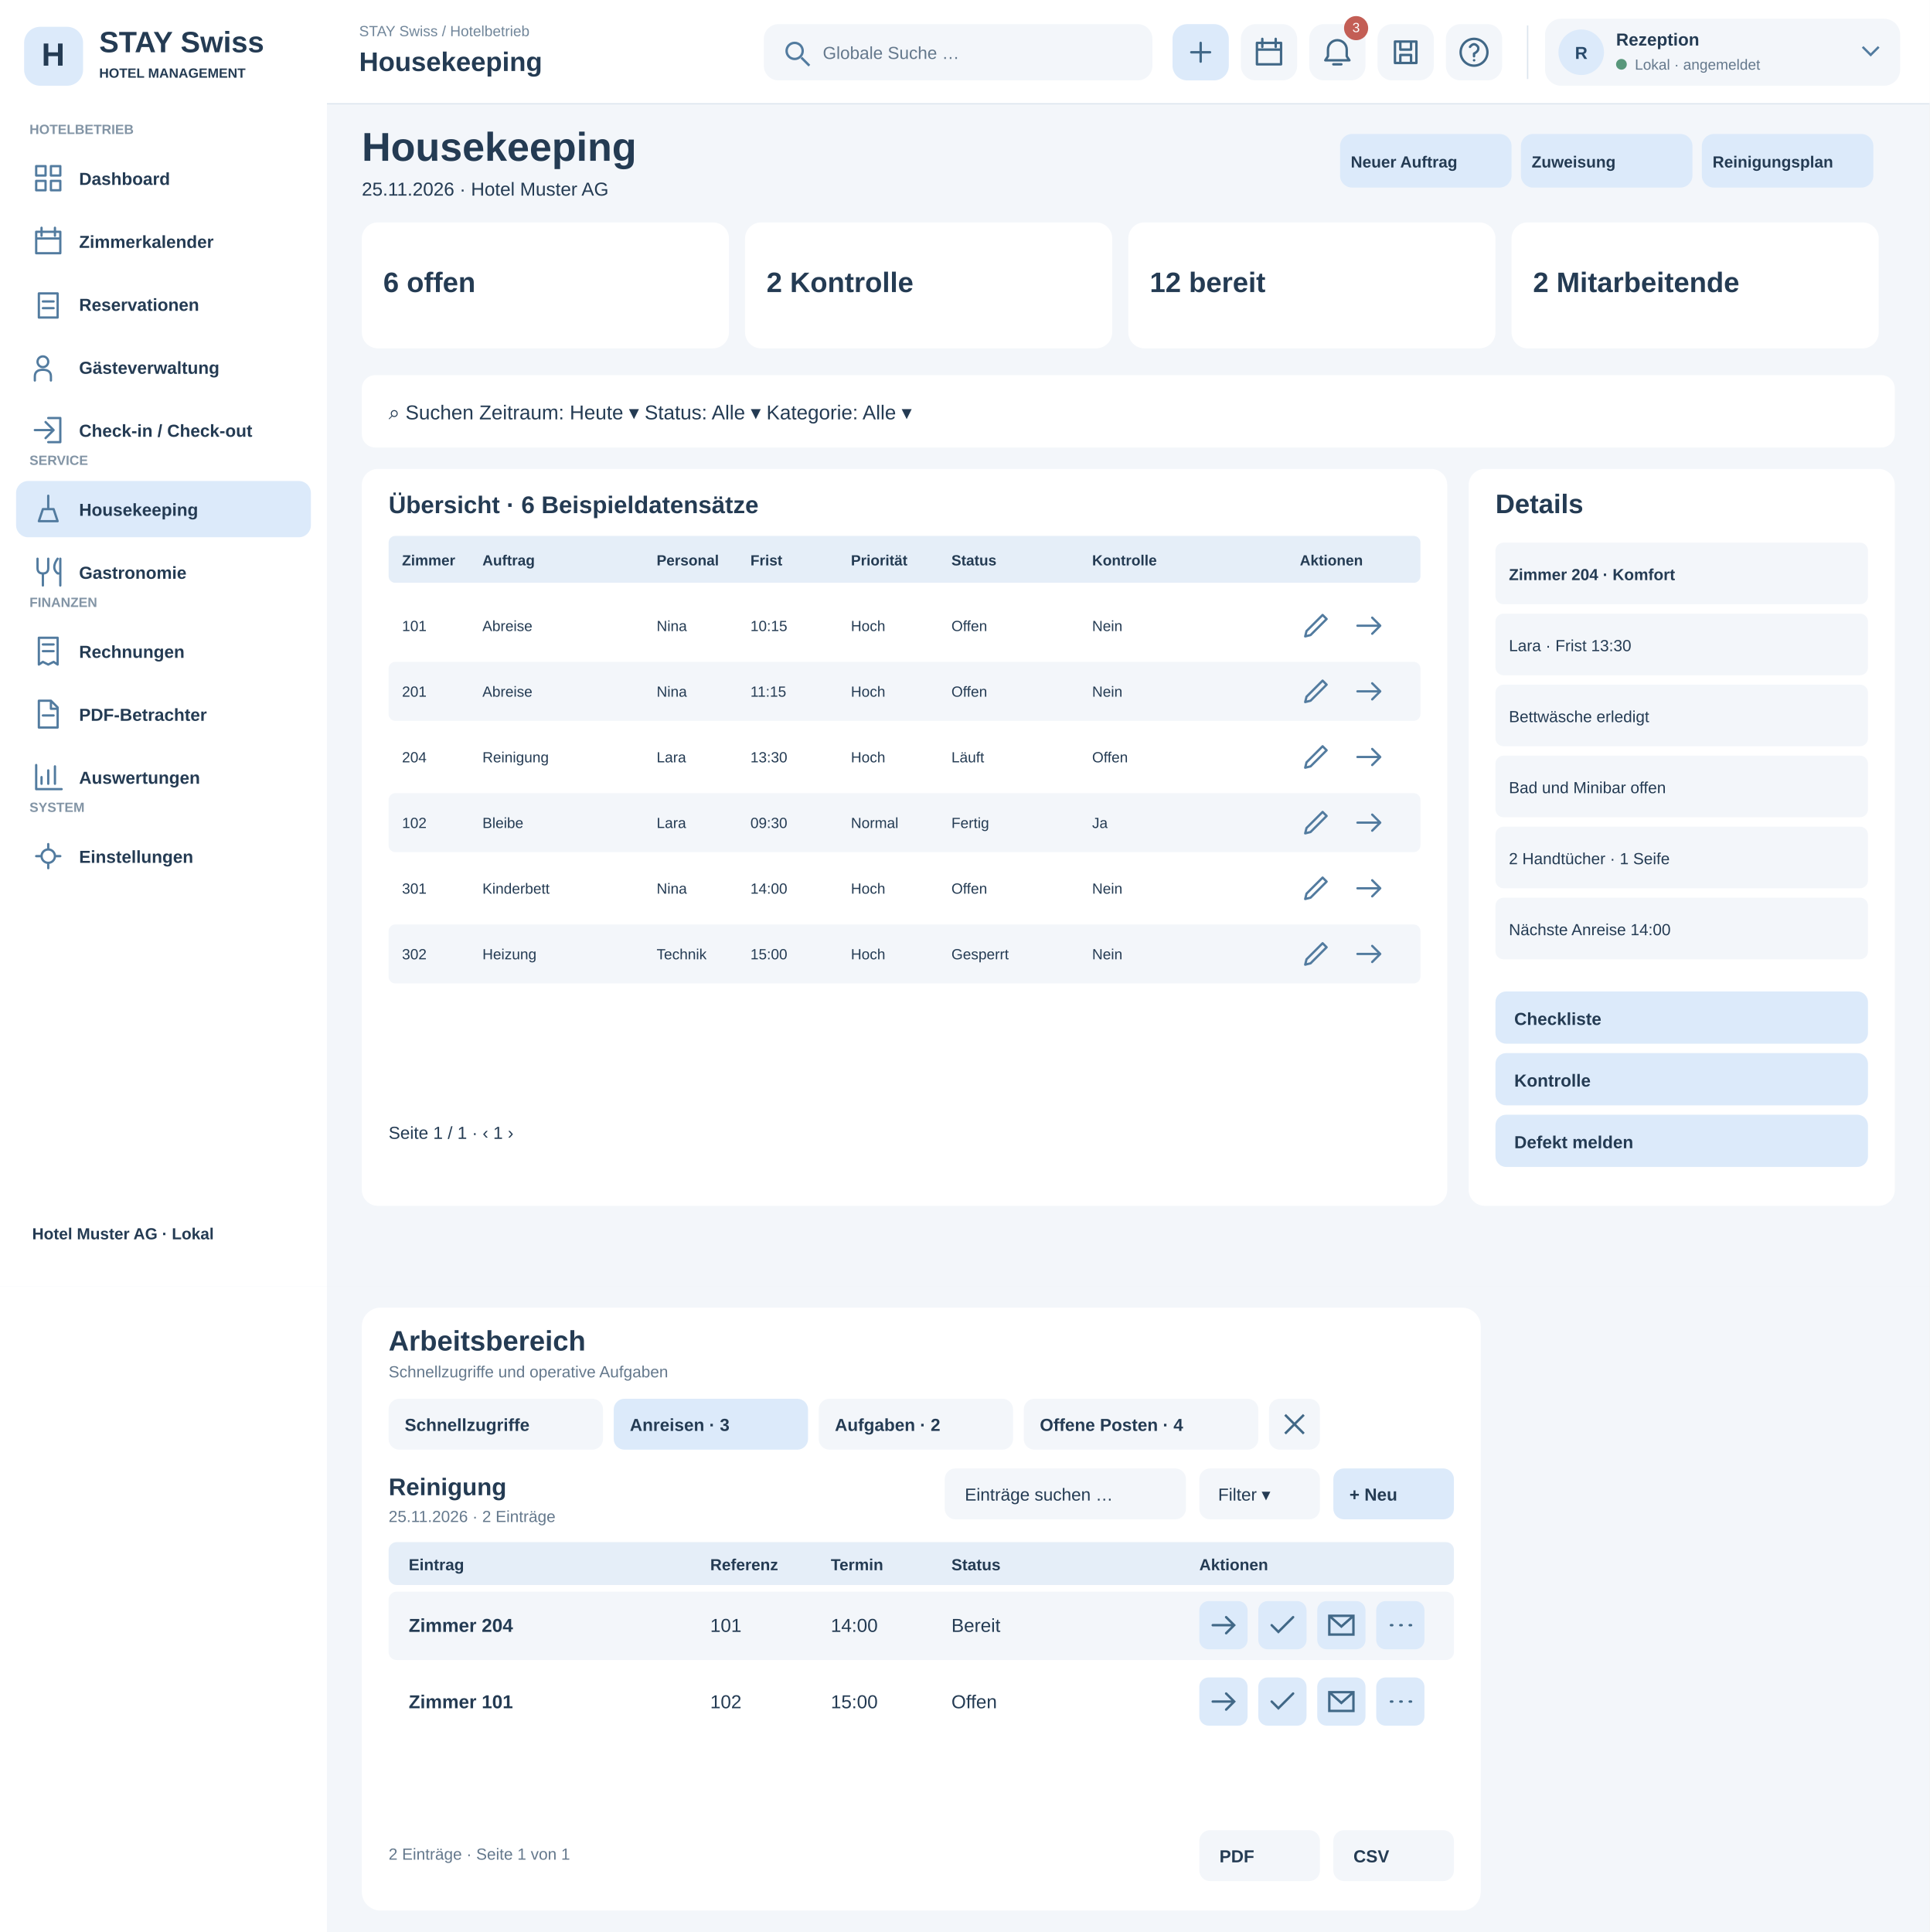
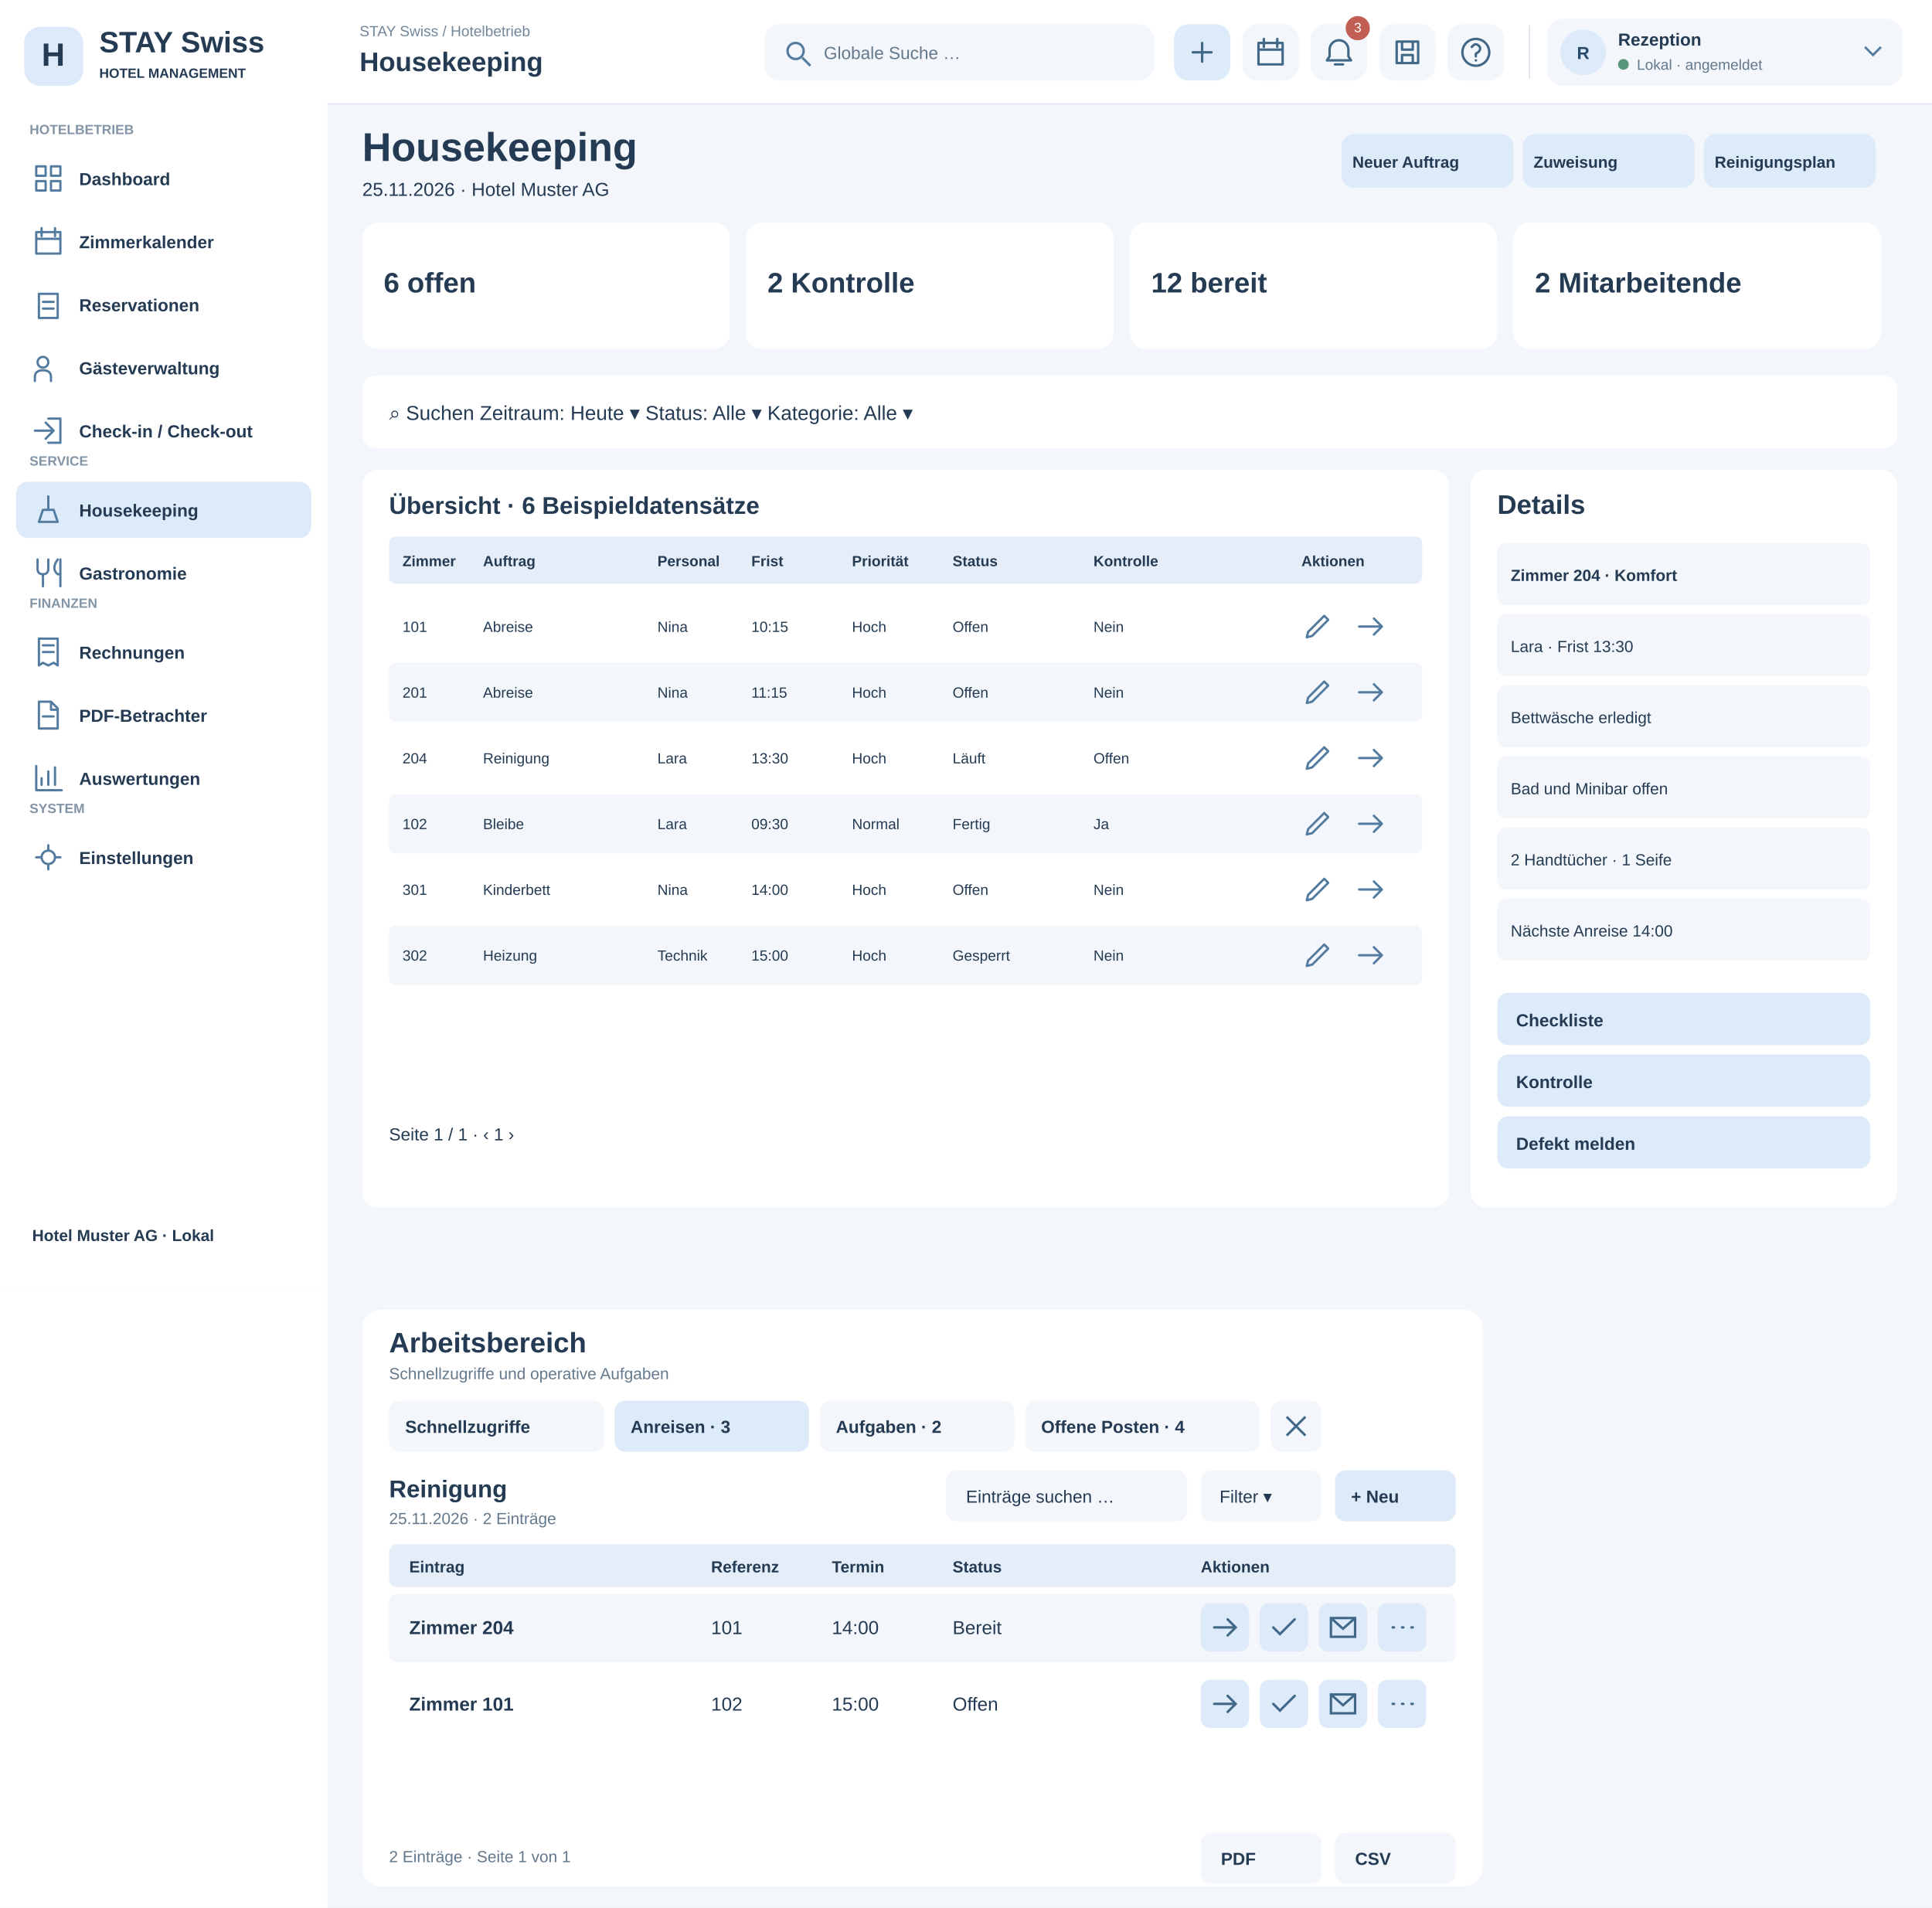
- <svg xmlns="http://www.w3.org/2000/svg" width="1440" height="1442" viewBox="0 0 1440 1442">
+ <svg xmlns="http://www.w3.org/2000/svg" width="1440" height="1422" viewBox="0 0 1440 1422">
  <rect x="0" y="0" width="1440" height="960" fill="#f3f6fa" rx="0" />
  <rect x="0" y="0" width="244" height="960" fill="#fff" rx="0" />
  <rect x="18" y="20" width="44" height="44" fill="#dceafa" rx="12" />
  <text x="31" y="49" font-family="Arial,sans-serif" font-size="24" font-weight="700" fill="#243b53">H</text>
  <text x="74" y="39" font-family="Arial,sans-serif" font-size="22" font-weight="700" fill="#243b53">STAY Swiss</text>
  <text x="74" y="58" font-family="Arial,sans-serif" font-size="10" font-weight="600" fill="#243b53">HOTEL MANAGEMENT</text>
  <text x="22" y="100" font-family="Arial,sans-serif" font-size="10" font-weight="700" fill="#8294a5">HOTELBETRIEB</text>
  <rect x="12" y="112" width="220" height="42" fill="#fff" rx="9" />
  <g transform="translate(24,121)" fill="none" stroke="#527b9f" stroke-width="1.7" stroke-linejoin="round" stroke-linecap="round">
    <path d="M3 3h7v7H3zM14 3h7v7h-7zM3 14h7v7H3zM14 14h7v7h-7z" />
  </g>
  <text x="59" y="138" font-family="Arial,sans-serif" font-size="13" font-weight="600" fill="#243b53">Dashboard</text>
  <rect x="12" y="159" width="220" height="42" fill="#fff" rx="9" />
  <g transform="translate(24,168)" fill="none" stroke="#527b9f" stroke-width="1.7" stroke-linejoin="round" stroke-linecap="round">
    <path d="M3 5h18v16H3zM7 2v6M17 2v6M3 10h18" />
  </g>
  <text x="59" y="185" font-family="Arial,sans-serif" font-size="13" font-weight="600" fill="#243b53">Zimmerkalender</text>
  <rect x="12" y="206" width="220" height="42" fill="#fff" rx="9" />
  <g transform="translate(24,215)" fill="none" stroke="#527b9f" stroke-width="1.7" stroke-linejoin="round" stroke-linecap="round">
    <path d="M5 4h14v18H5zM8 10h8M8 15h8" />
  </g>
  <text x="59" y="232" font-family="Arial,sans-serif" font-size="13" font-weight="600" fill="#243b53">Reservationen</text>
  <rect x="12" y="253" width="220" height="42" fill="#fff" rx="9" />
  <g transform="translate(24,262)" fill="none" stroke="#527b9f" stroke-width="1.7" stroke-linejoin="round" stroke-linecap="round">
    <path d="M8 12a4 4 0 1 0 0-8a4 4 0 1 0 0 8M2 22v-3q0-5 6-5t6 5v3" />
  </g>
  <text x="59" y="279" font-family="Arial,sans-serif" font-size="13" font-weight="600" fill="#243b53">Gästeverwaltung</text>
  <rect x="12" y="300" width="220" height="42" fill="#fff" rx="9" />
  <g transform="translate(24,309)" fill="none" stroke="#527b9f" stroke-width="1.7" stroke-linejoin="round" stroke-linecap="round">
    <path d="M12 3h9v18h-9M2 12h14M10 6l6 6-6 6" />
  </g>
  <text x="59" y="326" font-family="Arial,sans-serif" font-size="13" font-weight="600" fill="#243b53">Check-in / Check-out</text>
  <text x="22" y="347" font-family="Arial,sans-serif" font-size="10" font-weight="700" fill="#8294a5">SERVICE</text>
  <rect x="12" y="359" width="220" height="42" fill="#dceafa" rx="9" />
  <g transform="translate(24,368)" fill="none" stroke="#527b9f" stroke-width="1.7" stroke-linejoin="round" stroke-linecap="round">
    <path d="M5 21h14l-3-9H8zM12 12V2" />
  </g>
  <text x="59" y="385" font-family="Arial,sans-serif" font-size="13" font-weight="600" fill="#243b53">Housekeeping</text>
  <rect x="12" y="406" width="220" height="42" fill="#fff" rx="9" />
  <g transform="translate(24,415)" fill="none" stroke="#527b9f" stroke-width="1.7" stroke-linejoin="round" stroke-linecap="round">
    <path d="M4 2v7q0 4 4 4t4-4V2M8 13v9M19 2q-5 7 0 11h2M21 2v20" />
  </g>
  <text x="59" y="432" font-family="Arial,sans-serif" font-size="13" font-weight="600" fill="#243b53">Gastronomie</text>
  <text x="22" y="453" font-family="Arial,sans-serif" font-size="10" font-weight="700" fill="#8294a5">FINANZEN</text>
  <rect x="12" y="465" width="220" height="42" fill="#fff" rx="9" />
  <g transform="translate(24,474)" fill="none" stroke="#527b9f" stroke-width="1.7" stroke-linejoin="round" stroke-linecap="round">
    <path d="M5 2h14v20l-3-2-4 2-4-2-3 2zM8 7h8M8 12h8" />
  </g>
  <text x="59" y="491" font-family="Arial,sans-serif" font-size="13" font-weight="600" fill="#243b53">Rechnungen</text>
  <rect x="12" y="512" width="220" height="42" fill="#fff" rx="9" />
  <g transform="translate(24,521)" fill="none" stroke="#527b9f" stroke-width="1.7" stroke-linejoin="round" stroke-linecap="round">
    <path d="M5 2h9l5 5v15H5zM14 2v6h5M8 13h8" />
  </g>
  <text x="59" y="538" font-family="Arial,sans-serif" font-size="13" font-weight="600" fill="#243b53">PDF-Betrachter</text>
  <rect x="12" y="559" width="220" height="42" fill="#fff" rx="9" />
  <g transform="translate(24,568)" fill="none" stroke="#527b9f" stroke-width="1.7" stroke-linejoin="round" stroke-linecap="round">
    <path d="M3 3v18h19M7 17v-5M12 17V7M17 17V4" />
  </g>
  <text x="59" y="585" font-family="Arial,sans-serif" font-size="13" font-weight="600" fill="#243b53">Auswertungen</text>
  <text x="22" y="606" font-family="Arial,sans-serif" font-size="10" font-weight="700" fill="#8294a5">SYSTEM</text>
  <rect x="12" y="618" width="220" height="42" fill="#fff" rx="9" />
  <g transform="translate(24,627)" fill="none" stroke="#527b9f" stroke-width="1.7" stroke-linejoin="round" stroke-linecap="round">
    <path d="M12 3v3M12 18v3M3 12h3M18 12h3M12 7a5 5 0 1 0 0 10a5 5 0 1 0 0-10" />
  </g>
  <text x="59" y="644" font-family="Arial,sans-serif" font-size="13" font-weight="600" fill="#243b53">Einstellungen</text>
  <text x="24" y="925" font-family="Arial,sans-serif" font-size="12" font-weight="600" fill="#243b53">Hotel Muster AG · Lokal</text>
  <rect x="244" y="0" width="1196" height="78" fill="#fff" rx="0" />
  <text x="270" y="47" font-family="Arial,sans-serif" font-size="17" font-weight="700" fill="#243b53">Hotelbetrieb / Housekeeping</text>
  <rect x="825" y="19" width="310" height="40" fill="#f3f6fa" rx="10" />
  <text x="845" y="44" font-family="Arial,sans-serif" font-size="14" font-weight="400" fill="#243b53">⌕  Globale Suche</text>
  <text x="1160" y="44" font-family="Arial,sans-serif" font-size="15" font-weight="700" fill="#243b53">♧     ?     Rezeption ▾</text>
  <text x="270" y="120" font-family="Arial,sans-serif" font-size="30" font-weight="700" fill="#243b53">Housekeeping</text>
  <text x="270" y="146" font-family="Arial,sans-serif" font-size="14" font-weight="400" fill="#243b53">25.11.2026 · Hotel Muster AG</text>
  <rect x="1000" y="100" width="128" height="40" fill="#dceafa" rx="9" />
  <text x="1008" y="125" font-family="Arial,sans-serif" font-size="12" font-weight="700" fill="#243b53">Neuer Auftrag</text>
  <rect x="1135" y="100" width="128" height="40" fill="#dceafa" rx="9" />
  <text x="1143" y="125" font-family="Arial,sans-serif" font-size="12" font-weight="700" fill="#243b53">Zuweisung</text>
  <rect x="1270" y="100" width="128" height="40" fill="#dceafa" rx="9" />
  <text x="1278" y="125" font-family="Arial,sans-serif" font-size="12" font-weight="700" fill="#243b53">Reinigungsplan</text>
  <rect x="270" y="166" width="274" height="94" fill="#fff" rx="12" />
  <text x="286" y="218" font-family="Arial,sans-serif" font-size="21" font-weight="700" fill="#243b53">6 offen</text>
  <rect x="556" y="166" width="274" height="94" fill="#fff" rx="12" />
  <text x="572" y="218" font-family="Arial,sans-serif" font-size="21" font-weight="700" fill="#243b53">2 Kontrolle</text>
  <rect x="842" y="166" width="274" height="94" fill="#fff" rx="12" />
  <text x="858" y="218" font-family="Arial,sans-serif" font-size="21" font-weight="700" fill="#243b53">12 bereit</text>
  <rect x="1128" y="166" width="274" height="94" fill="#fff" rx="12" />
  <text x="1144" y="218" font-family="Arial,sans-serif" font-size="21" font-weight="700" fill="#243b53">2 Mitarbeitende</text>
  <rect x="270" y="280" width="1144" height="54" fill="#fff" rx="10" />
  <text x="290" y="313" font-family="Arial,sans-serif" font-size="15" font-weight="400" fill="#243b53">⌕  Suchen                 Zeitraum: Heute ▾                 Status: Alle ▾                 Kategorie: Alle ▾</text>
  <rect x="270" y="350" width="810" height="550" fill="#fff" rx="12" />
  <rect x="1096" y="350" width="318" height="550" fill="#fff" rx="12" />
  <text x="290" y="383" font-family="Arial,sans-serif" font-size="18" font-weight="700" fill="#243b53">Übersicht · 6 Beispieldatensätze</text>
  <rect x="290" y="400" width="770" height="35" fill="#e5eef8" rx="5" />
  <text x="300" y="422" font-family="Arial,sans-serif" font-size="11" font-weight="700" fill="#243b53">Zimmer</text>
  <text x="360" y="422" font-family="Arial,sans-serif" font-size="11" font-weight="700" fill="#243b53">Auftrag</text>
  <text x="490" y="422" font-family="Arial,sans-serif" font-size="11" font-weight="700" fill="#243b53">Personal</text>
  <text x="560" y="422" font-family="Arial,sans-serif" font-size="11" font-weight="700" fill="#243b53">Frist</text>
  <text x="635" y="422" font-family="Arial,sans-serif" font-size="11" font-weight="700" fill="#243b53">Priorität</text>
  <text x="710" y="422" font-family="Arial,sans-serif" font-size="11" font-weight="700" fill="#243b53">Status</text>
  <text x="815" y="422" font-family="Arial,sans-serif" font-size="11" font-weight="700" fill="#243b53">Kontrolle</text>
  <text x="970" y="422" font-family="Arial,sans-serif" font-size="11" font-weight="700" fill="#243b53">Aktionen</text>
  <rect x="290" y="445" width="770" height="44" fill="#fff" rx="5" />
  <text x="300" y="471" font-family="Arial,sans-serif" font-size="11" font-weight="400" fill="#243b53">101</text>
  <text x="360" y="471" font-family="Arial,sans-serif" font-size="11" font-weight="400" fill="#243b53">Abreise</text>
  <text x="490" y="471" font-family="Arial,sans-serif" font-size="11" font-weight="400" fill="#243b53">Nina</text>
  <text x="560" y="471" font-family="Arial,sans-serif" font-size="11" font-weight="400" fill="#243b53">10:15</text>
  <text x="635" y="471" font-family="Arial,sans-serif" font-size="11" font-weight="400" fill="#243b53">Hoch</text>
  <text x="710" y="471" font-family="Arial,sans-serif" font-size="11" font-weight="400" fill="#243b53">Offen</text>
  <text x="815" y="471" font-family="Arial,sans-serif" font-size="11" font-weight="400" fill="#243b53">Nein</text>
  <g transform="translate(970,455)" fill="none" stroke="#527b9f" stroke-width="1.7" stroke-linejoin="round" stroke-linecap="round">
    <path d="M4 20l4-1 12-12-3-3L5 16z" />
  </g>
  <g transform="translate(1010,455)" fill="none" stroke="#527b9f" stroke-width="1.7" stroke-linejoin="round" stroke-linecap="round">
    <path d="M3 12h17M14 6l6 6-6 6" />
  </g>
  <rect x="290" y="494" width="770" height="44" fill="#f3f6fa" rx="5" />
  <text x="300" y="520" font-family="Arial,sans-serif" font-size="11" font-weight="400" fill="#243b53">201</text>
  <text x="360" y="520" font-family="Arial,sans-serif" font-size="11" font-weight="400" fill="#243b53">Abreise</text>
  <text x="490" y="520" font-family="Arial,sans-serif" font-size="11" font-weight="400" fill="#243b53">Nina</text>
  <text x="560" y="520" font-family="Arial,sans-serif" font-size="11" font-weight="400" fill="#243b53">11:15</text>
  <text x="635" y="520" font-family="Arial,sans-serif" font-size="11" font-weight="400" fill="#243b53">Hoch</text>
  <text x="710" y="520" font-family="Arial,sans-serif" font-size="11" font-weight="400" fill="#243b53">Offen</text>
  <text x="815" y="520" font-family="Arial,sans-serif" font-size="11" font-weight="400" fill="#243b53">Nein</text>
  <g transform="translate(970,504)" fill="none" stroke="#527b9f" stroke-width="1.7" stroke-linejoin="round" stroke-linecap="round">
    <path d="M4 20l4-1 12-12-3-3L5 16z" />
  </g>
  <g transform="translate(1010,504)" fill="none" stroke="#527b9f" stroke-width="1.7" stroke-linejoin="round" stroke-linecap="round">
    <path d="M3 12h17M14 6l6 6-6 6" />
  </g>
  <rect x="290" y="543" width="770" height="44" fill="#fff" rx="5" />
  <text x="300" y="569" font-family="Arial,sans-serif" font-size="11" font-weight="400" fill="#243b53">204</text>
  <text x="360" y="569" font-family="Arial,sans-serif" font-size="11" font-weight="400" fill="#243b53">Reinigung</text>
  <text x="490" y="569" font-family="Arial,sans-serif" font-size="11" font-weight="400" fill="#243b53">Lara</text>
  <text x="560" y="569" font-family="Arial,sans-serif" font-size="11" font-weight="400" fill="#243b53">13:30</text>
  <text x="635" y="569" font-family="Arial,sans-serif" font-size="11" font-weight="400" fill="#243b53">Hoch</text>
  <text x="710" y="569" font-family="Arial,sans-serif" font-size="11" font-weight="400" fill="#243b53">Läuft</text>
  <text x="815" y="569" font-family="Arial,sans-serif" font-size="11" font-weight="400" fill="#243b53">Offen</text>
  <g transform="translate(970,553)" fill="none" stroke="#527b9f" stroke-width="1.7" stroke-linejoin="round" stroke-linecap="round">
    <path d="M4 20l4-1 12-12-3-3L5 16z" />
  </g>
  <g transform="translate(1010,553)" fill="none" stroke="#527b9f" stroke-width="1.7" stroke-linejoin="round" stroke-linecap="round">
    <path d="M3 12h17M14 6l6 6-6 6" />
  </g>
  <rect x="290" y="592" width="770" height="44" fill="#f3f6fa" rx="5" />
  <text x="300" y="618" font-family="Arial,sans-serif" font-size="11" font-weight="400" fill="#243b53">102</text>
  <text x="360" y="618" font-family="Arial,sans-serif" font-size="11" font-weight="400" fill="#243b53">Bleibe</text>
  <text x="490" y="618" font-family="Arial,sans-serif" font-size="11" font-weight="400" fill="#243b53">Lara</text>
  <text x="560" y="618" font-family="Arial,sans-serif" font-size="11" font-weight="400" fill="#243b53">09:30</text>
  <text x="635" y="618" font-family="Arial,sans-serif" font-size="11" font-weight="400" fill="#243b53">Normal</text>
  <text x="710" y="618" font-family="Arial,sans-serif" font-size="11" font-weight="400" fill="#243b53">Fertig</text>
  <text x="815" y="618" font-family="Arial,sans-serif" font-size="11" font-weight="400" fill="#243b53">Ja</text>
  <g transform="translate(970,602)" fill="none" stroke="#527b9f" stroke-width="1.7" stroke-linejoin="round" stroke-linecap="round">
    <path d="M4 20l4-1 12-12-3-3L5 16z" />
  </g>
  <g transform="translate(1010,602)" fill="none" stroke="#527b9f" stroke-width="1.7" stroke-linejoin="round" stroke-linecap="round">
    <path d="M3 12h17M14 6l6 6-6 6" />
  </g>
  <rect x="290" y="641" width="770" height="44" fill="#fff" rx="5" />
  <text x="300" y="667" font-family="Arial,sans-serif" font-size="11" font-weight="400" fill="#243b53">301</text>
  <text x="360" y="667" font-family="Arial,sans-serif" font-size="11" font-weight="400" fill="#243b53">Kinderbett</text>
  <text x="490" y="667" font-family="Arial,sans-serif" font-size="11" font-weight="400" fill="#243b53">Nina</text>
  <text x="560" y="667" font-family="Arial,sans-serif" font-size="11" font-weight="400" fill="#243b53">14:00</text>
  <text x="635" y="667" font-family="Arial,sans-serif" font-size="11" font-weight="400" fill="#243b53">Hoch</text>
  <text x="710" y="667" font-family="Arial,sans-serif" font-size="11" font-weight="400" fill="#243b53">Offen</text>
  <text x="815" y="667" font-family="Arial,sans-serif" font-size="11" font-weight="400" fill="#243b53">Nein</text>
  <g transform="translate(970,651)" fill="none" stroke="#527b9f" stroke-width="1.7" stroke-linejoin="round" stroke-linecap="round">
    <path d="M4 20l4-1 12-12-3-3L5 16z" />
  </g>
  <g transform="translate(1010,651)" fill="none" stroke="#527b9f" stroke-width="1.7" stroke-linejoin="round" stroke-linecap="round">
    <path d="M3 12h17M14 6l6 6-6 6" />
  </g>
  <rect x="290" y="690" width="770" height="44" fill="#f3f6fa" rx="5" />
  <text x="300" y="716" font-family="Arial,sans-serif" font-size="11" font-weight="400" fill="#243b53">302</text>
  <text x="360" y="716" font-family="Arial,sans-serif" font-size="11" font-weight="400" fill="#243b53">Heizung</text>
  <text x="490" y="716" font-family="Arial,sans-serif" font-size="11" font-weight="400" fill="#243b53">Technik</text>
  <text x="560" y="716" font-family="Arial,sans-serif" font-size="11" font-weight="400" fill="#243b53">15:00</text>
  <text x="635" y="716" font-family="Arial,sans-serif" font-size="11" font-weight="400" fill="#243b53">Hoch</text>
  <text x="710" y="716" font-family="Arial,sans-serif" font-size="11" font-weight="400" fill="#243b53">Gesperrt</text>
  <text x="815" y="716" font-family="Arial,sans-serif" font-size="11" font-weight="400" fill="#243b53">Nein</text>
  <g transform="translate(970,700)" fill="none" stroke="#527b9f" stroke-width="1.7" stroke-linejoin="round" stroke-linecap="round">
    <path d="M4 20l4-1 12-12-3-3L5 16z" />
  </g>
  <g transform="translate(1010,700)" fill="none" stroke="#527b9f" stroke-width="1.7" stroke-linejoin="round" stroke-linecap="round">
    <path d="M3 12h17M14 6l6 6-6 6" />
  </g>
  <text x="290" y="850" font-family="Arial,sans-serif" font-size="13" font-weight="400" fill="#243b53">Seite 1 / 1 · ‹  1  ›</text>
  <text x="1116" y="383" font-family="Arial,sans-serif" font-size="20" font-weight="700" fill="#243b53">Details</text>
  <rect x="1116" y="405" width="278" height="46" fill="#f3f6fa" rx="6" />
  <text x="1126" y="433" font-family="Arial,sans-serif" font-size="12" font-weight="700" fill="#243b53">Zimmer 204 · Komfort</text>
  <rect x="1116" y="458" width="278" height="46" fill="#f3f6fa" rx="6" />
  <text x="1126" y="486" font-family="Arial,sans-serif" font-size="12" font-weight="400" fill="#243b53">Lara · Frist 13:30</text>
  <rect x="1116" y="511" width="278" height="46" fill="#f3f6fa" rx="6" />
  <text x="1126" y="539" font-family="Arial,sans-serif" font-size="12" font-weight="400" fill="#243b53">Bettwäsche erledigt</text>
  <rect x="1116" y="564" width="278" height="46" fill="#f3f6fa" rx="6" />
  <text x="1126" y="592" font-family="Arial,sans-serif" font-size="12" font-weight="400" fill="#243b53">Bad und Minibar offen</text>
  <rect x="1116" y="617" width="278" height="46" fill="#f3f6fa" rx="6" />
  <text x="1126" y="645" font-family="Arial,sans-serif" font-size="12" font-weight="400" fill="#243b53">2 Handtücher · 1 Seife</text>
  <rect x="1116" y="670" width="278" height="46" fill="#f3f6fa" rx="6" />
  <text x="1126" y="698" font-family="Arial,sans-serif" font-size="12" font-weight="400" fill="#243b53">Nächste Anreise 14:00</text>
  <rect x="1116" y="740" width="278" height="39" fill="#dceafa" rx="8" />
  <text x="1130" y="765" font-family="Arial,sans-serif" font-size="13" font-weight="700" fill="#243b53">Checkliste</text>
  <rect x="1116" y="786" width="278" height="39" fill="#dceafa" rx="8" />
  <text x="1130" y="811" font-family="Arial,sans-serif" font-size="13" font-weight="700" fill="#243b53">Kontrolle</text>
  <rect x="1116" y="832" width="278" height="39" fill="#dceafa" rx="8" />
  <text x="1130" y="857" font-family="Arial,sans-serif" font-size="13" font-weight="700" fill="#243b53">Defekt melden</text>
  <g id="premium-header">
    <style>.header-action:hover rect,.header-action:focus rect{fill:#c5dff4}.header-action{cursor:pointer}.header-action:focus{outline:none}</style>
    <rect x="244" y="0" width="1196" height="78" fill="#fff" />
    <path d="M244 77.5H1440" stroke="#dce5ee" />
    <text x="268" y="27" font-family="Arial" font-size="11" fill="#71869a">STAY Swiss / Hotelbetrieb</text>
    <text x="268" y="53" font-family="Arial" font-size="20" font-weight="700" fill="#243b53">Housekeeping</text>
    <g class="header-action" tabindex="0" aria-label="Globale Suche">
      <rect x="570" y="18" width="290" height="42" rx="11" fill="#f3f6fa" />
      <g transform="translate(584,29)" stroke="#527b9f" fill="none" stroke-width="1.8">
        <circle cx="9" cy="9" r="6" />
        <path d="M14 14l6 6" />
      </g>
      <text x="614" y="44" font-family="Arial" font-size="13" fill="#64788c">Globale Suche …</text>
    </g>
    <g class="header-action" tabindex="0" aria-label="Neue Reservation">
      <rect x="875" y="18" width="42" height="42" rx="11" fill="#dceafa" />
      <g transform="translate(884,27)" stroke="#416887" fill="none" stroke-width="1.8" stroke-linecap="round" stroke-linejoin="round">
        <path d="M12 5v14M5 12h14" />
      </g>
    </g>
    <g class="header-action" tabindex="0" aria-label="Tageskalender">
      <rect x="926" y="18" width="42" height="42" rx="11" fill="#f3f6fa" />
      <g transform="translate(935,27)" stroke="#416887" fill="none" stroke-width="1.8" stroke-linecap="round" stroke-linejoin="round">
        <path d="M3 5h18v16H3zM7 2v6M17 2v6M3 10h18" />
      </g>
    </g>
    <g class="header-action" tabindex="0" aria-label="Benachrichtigungen">
      <rect x="977" y="18" width="42" height="42" rx="11" fill="#f3f6fa" />
      <g transform="translate(986,27)" stroke="#416887" fill="none" stroke-width="1.8" stroke-linecap="round" stroke-linejoin="round">
        <path d="M12 3a7 7 0 0 0-7 7v5l-2 3h18l-2-3v-5a7 7 0 0 0-7-7M9 21h6" />
      </g>
      <circle cx="1012" cy="21" r="9" fill="#c35e55" />
      <text x="1012" y="24" font-family="Arial" font-size="10" text-anchor="middle" fill="#fff">3</text>
    </g>
    <g class="header-action" tabindex="0" aria-label="Datensicherung">
      <rect x="1028" y="18" width="42" height="42" rx="11" fill="#f3f6fa" />
      <g transform="translate(1037,27)" stroke="#416887" fill="none" stroke-width="1.8" stroke-linecap="round" stroke-linejoin="round">
        <path d="M4 4h16v16H4zM8 4v6h8V4M8 20v-6h8v6" />
      </g>
    </g>
    <g class="header-action" tabindex="0" aria-label="Hilfe">
      <rect x="1079" y="18" width="42" height="42" rx="11" fill="#f3f6fa" />
      <g transform="translate(1088,27)" stroke="#416887" fill="none" stroke-width="1.8" stroke-linecap="round" stroke-linejoin="round">
        <path d="M12 2a10 10 0 1 0 0 20a10 10 0 1 0 0-20M9 8q3-4 6 0q1 3-3 5v2M12 18h.1" />
      </g>
    </g>
    <path d="M1140 19v40" stroke="#dce5ee" />
    <g class="header-action" tabindex="0" aria-label="Benutzerprofil und Abmelden">
      <rect x="1153" y="14" width="265" height="50" rx="12" fill="#f3f6fa" />
      <circle cx="1180" cy="39" r="17" fill="#dceafa" />
      <text x="1180" y="44" text-anchor="middle" font-family="Arial" font-size="13" font-weight="700" fill="#284a6b">R</text>
      <text x="1206" y="34" font-family="Arial" font-size="13" font-weight="700" fill="#243b53">Rezeption</text>
      <circle cx="1210" cy="48" r="4" fill="#58977b" />
      <text x="1220" y="52" font-family="Arial" font-size="11" fill="#64788c">Lokal · angemeldet</text>
      <path d="M1390 35l6 6 6-6" fill="none" stroke="#527b9f" stroke-width="1.7" />
    </g>
  </g>
-   <rect x="0" y="960" width="1440" height="482" fill="#f3f6fa" />
-   <rect x="0" y="960" width="244" height="482" fill="#fff" />
+   <rect x="0" y="960" width="1440" height="462" fill="#f3f6fa" />
+   <rect x="0" y="960" width="244" height="462" fill="#fff" />
  <g transform="translate(165,236)">
-     <rect x="105" y="740" width="835" height="450" rx="14" fill="#fff" />
+     <rect x="105" y="740" width="835" height="430" rx="14" fill="#fff" />
    <text x="125" y="772" font-family="Arial" font-size="21" font-weight="700" fill="#243b53">Arbeitsbereich</text>
    <text x="125" y="792" font-family="Arial" font-size="12" font-weight="400" fill="#64788c">Schnellzugriffe und operative Aufgaben</text>
    <g tabindex="0">
      <rect x="125" y="808" width="160" height="38" rx="8" fill="#f3f6fa" />
      <text x="137" y="832" font-family="Arial" font-size="13" font-weight="700" fill="#243b53">Schnellzugriffe</text>
    </g>
    <g tabindex="0">
      <rect x="293" y="808" width="145" height="38" rx="8" fill="#dceafa" />
      <text x="305" y="832" font-family="Arial" font-size="13" font-weight="700" fill="#243b53">Anreisen · 3</text>
    </g>
    <g tabindex="0">
      <rect x="446" y="808" width="145" height="38" rx="8" fill="#f3f6fa" />
      <text x="458" y="832" font-family="Arial" font-size="13" font-weight="700" fill="#243b53">Aufgaben · 2</text>
    </g>
    <g tabindex="0">
      <rect x="599" y="808" width="175" height="38" rx="8" fill="#f3f6fa" />
      <text x="611" y="832" font-family="Arial" font-size="13" font-weight="700" fill="#243b53">Offene Posten · 4</text>
    </g>
    <g>
      <rect x="782" y="808" width="38" height="38" rx="8" fill="#f3f6fa" />
      <path d="M794 820l14 14m0-14l-14 14" stroke="#416887" stroke-width="1.8" />
    </g>
    <text x="125" y="880" font-family="Arial" font-size="18" font-weight="700" fill="#243b53">Reinigung</text>
    <text x="125" y="900" font-family="Arial" font-size="12" font-weight="400" fill="#64788c">25.11.2026 · 2 Einträge</text>
    <rect x="540" y="860" width="180" height="38" rx="8" fill="#f3f6fa" />
    <text x="555" y="884" font-family="Arial" font-size="13" font-weight="400" fill="#243b53">Einträge suchen …</text>
    <rect x="730" y="860" width="90" height="38" rx="8" fill="#f3f6fa" />
    <text x="744" y="884" font-family="Arial" font-size="13" font-weight="400" fill="#243b53">Filter ▾</text>
    <rect x="830" y="860" width="90" height="38" rx="8" fill="#dceafa" />
    <text x="842" y="884" font-family="Arial" font-size="13" font-weight="700" fill="#243b53">+ Neu</text>
    <rect x="125" y="915" width="795" height="32" rx="6" fill="#e5eef8" />
    <text x="140" y="936" font-family="Arial" font-size="12" font-weight="700" fill="#243b53">Eintrag</text>
    <text x="365" y="936" font-family="Arial" font-size="12" font-weight="700" fill="#243b53">Referenz</text>
    <text x="455" y="936" font-family="Arial" font-size="12" font-weight="700" fill="#243b53">Termin</text>
    <text x="545" y="936" font-family="Arial" font-size="12" font-weight="700" fill="#243b53">Status</text>
    <text x="730" y="936" font-family="Arial" font-size="12" font-weight="700" fill="#243b53">Aktionen</text>
    <rect x="125" y="952" width="795" height="51" rx="6" fill="#f3f6fa" />
    <text x="140" y="982" font-family="Arial" font-size="14" font-weight="700" fill="#243b53">Zimmer 204</text>
    <text x="365" y="982" font-family="Arial" font-size="14" font-weight="400" fill="#243b53">101</text>
    <text x="455" y="982" font-family="Arial" font-size="14" font-weight="400" fill="#243b53">14:00</text>
    <text x="545" y="982" font-family="Arial" font-size="14" font-weight="400" fill="#243b53">Bereit</text>
    <g tabindex="0">
      <rect x="730" y="959" width="36" height="36" rx="7" fill="#dceafa" />
      <g transform="translate(736,965)" stroke="#416887" stroke-width="1.8" stroke-linecap="round" fill="none">
        <path d="M4 12h16M14 6l6 6-6 6" />
      </g>
    </g>
    <g tabindex="0">
      <rect x="774" y="959" width="36" height="36" rx="7" fill="#dceafa" />
      <g transform="translate(780,965)" stroke="#416887" stroke-width="1.8" stroke-linecap="round" fill="none">
        <path d="M4 12l5 5L20 6" />
      </g>
    </g>
    <g tabindex="0">
      <rect x="818" y="959" width="36" height="36" rx="7" fill="#dceafa" />
      <g transform="translate(824,965)" stroke="#416887" stroke-width="1.8" stroke-linecap="round" fill="none">
        <path d="M3 5h18v14H3zM3 5l9 8 9-8" />
      </g>
    </g>
    <g tabindex="0">
      <rect x="862" y="959" width="36" height="36" rx="7" fill="#dceafa" />
      <g transform="translate(868,965)" stroke="#416887" stroke-width="1.8" stroke-linecap="round" fill="none">
        <path d="M5 12h1M12 12h1M19 12h1" />
      </g>
    </g>
    <rect x="125" y="1009" width="795" height="51" rx="6" fill="#fff" />
    <text x="140" y="1039" font-family="Arial" font-size="14" font-weight="700" fill="#243b53">Zimmer 101</text>
    <text x="365" y="1039" font-family="Arial" font-size="14" font-weight="400" fill="#243b53">102</text>
    <text x="455" y="1039" font-family="Arial" font-size="14" font-weight="400" fill="#243b53">15:00</text>
    <text x="545" y="1039" font-family="Arial" font-size="14" font-weight="400" fill="#243b53">Offen</text>
    <g tabindex="0">
      <rect x="730" y="1016" width="36" height="36" rx="7" fill="#dceafa" />
      <g transform="translate(736,1022)" stroke="#416887" stroke-width="1.8" stroke-linecap="round" fill="none">
        <path d="M4 12h16M14 6l6 6-6 6" />
      </g>
    </g>
    <g tabindex="0">
      <rect x="774" y="1016" width="36" height="36" rx="7" fill="#dceafa" />
      <g transform="translate(780,1022)" stroke="#416887" stroke-width="1.8" stroke-linecap="round" fill="none">
        <path d="M4 12l5 5L20 6" />
      </g>
    </g>
    <g tabindex="0">
      <rect x="818" y="1016" width="36" height="36" rx="7" fill="#dceafa" />
      <g transform="translate(824,1022)" stroke="#416887" stroke-width="1.8" stroke-linecap="round" fill="none">
        <path d="M3 5h18v14H3zM3 5l9 8 9-8" />
      </g>
    </g>
    <g tabindex="0">
      <rect x="862" y="1016" width="36" height="36" rx="7" fill="#dceafa" />
      <g transform="translate(868,1022)" stroke="#416887" stroke-width="1.8" stroke-linecap="round" fill="none">
        <path d="M5 12h1M12 12h1M19 12h1" />
      </g>
    </g>
    <text x="125" y="1152" font-family="Arial" font-size="12" font-weight="400" fill="#64788c">2 Einträge · Seite 1 von 1</text>
    <rect x="730" y="1130" width="90" height="38" rx="8" fill="#f3f6fa" />
    <text x="745" y="1154" font-family="Arial" font-size="13" font-weight="700" fill="#243b53">PDF</text>
    <rect x="830" y="1130" width="90" height="38" rx="8" fill="#f3f6fa" />
    <text x="845" y="1154" font-family="Arial" font-size="13" font-weight="700" fill="#243b53">CSV</text>
  </g>
</svg>
